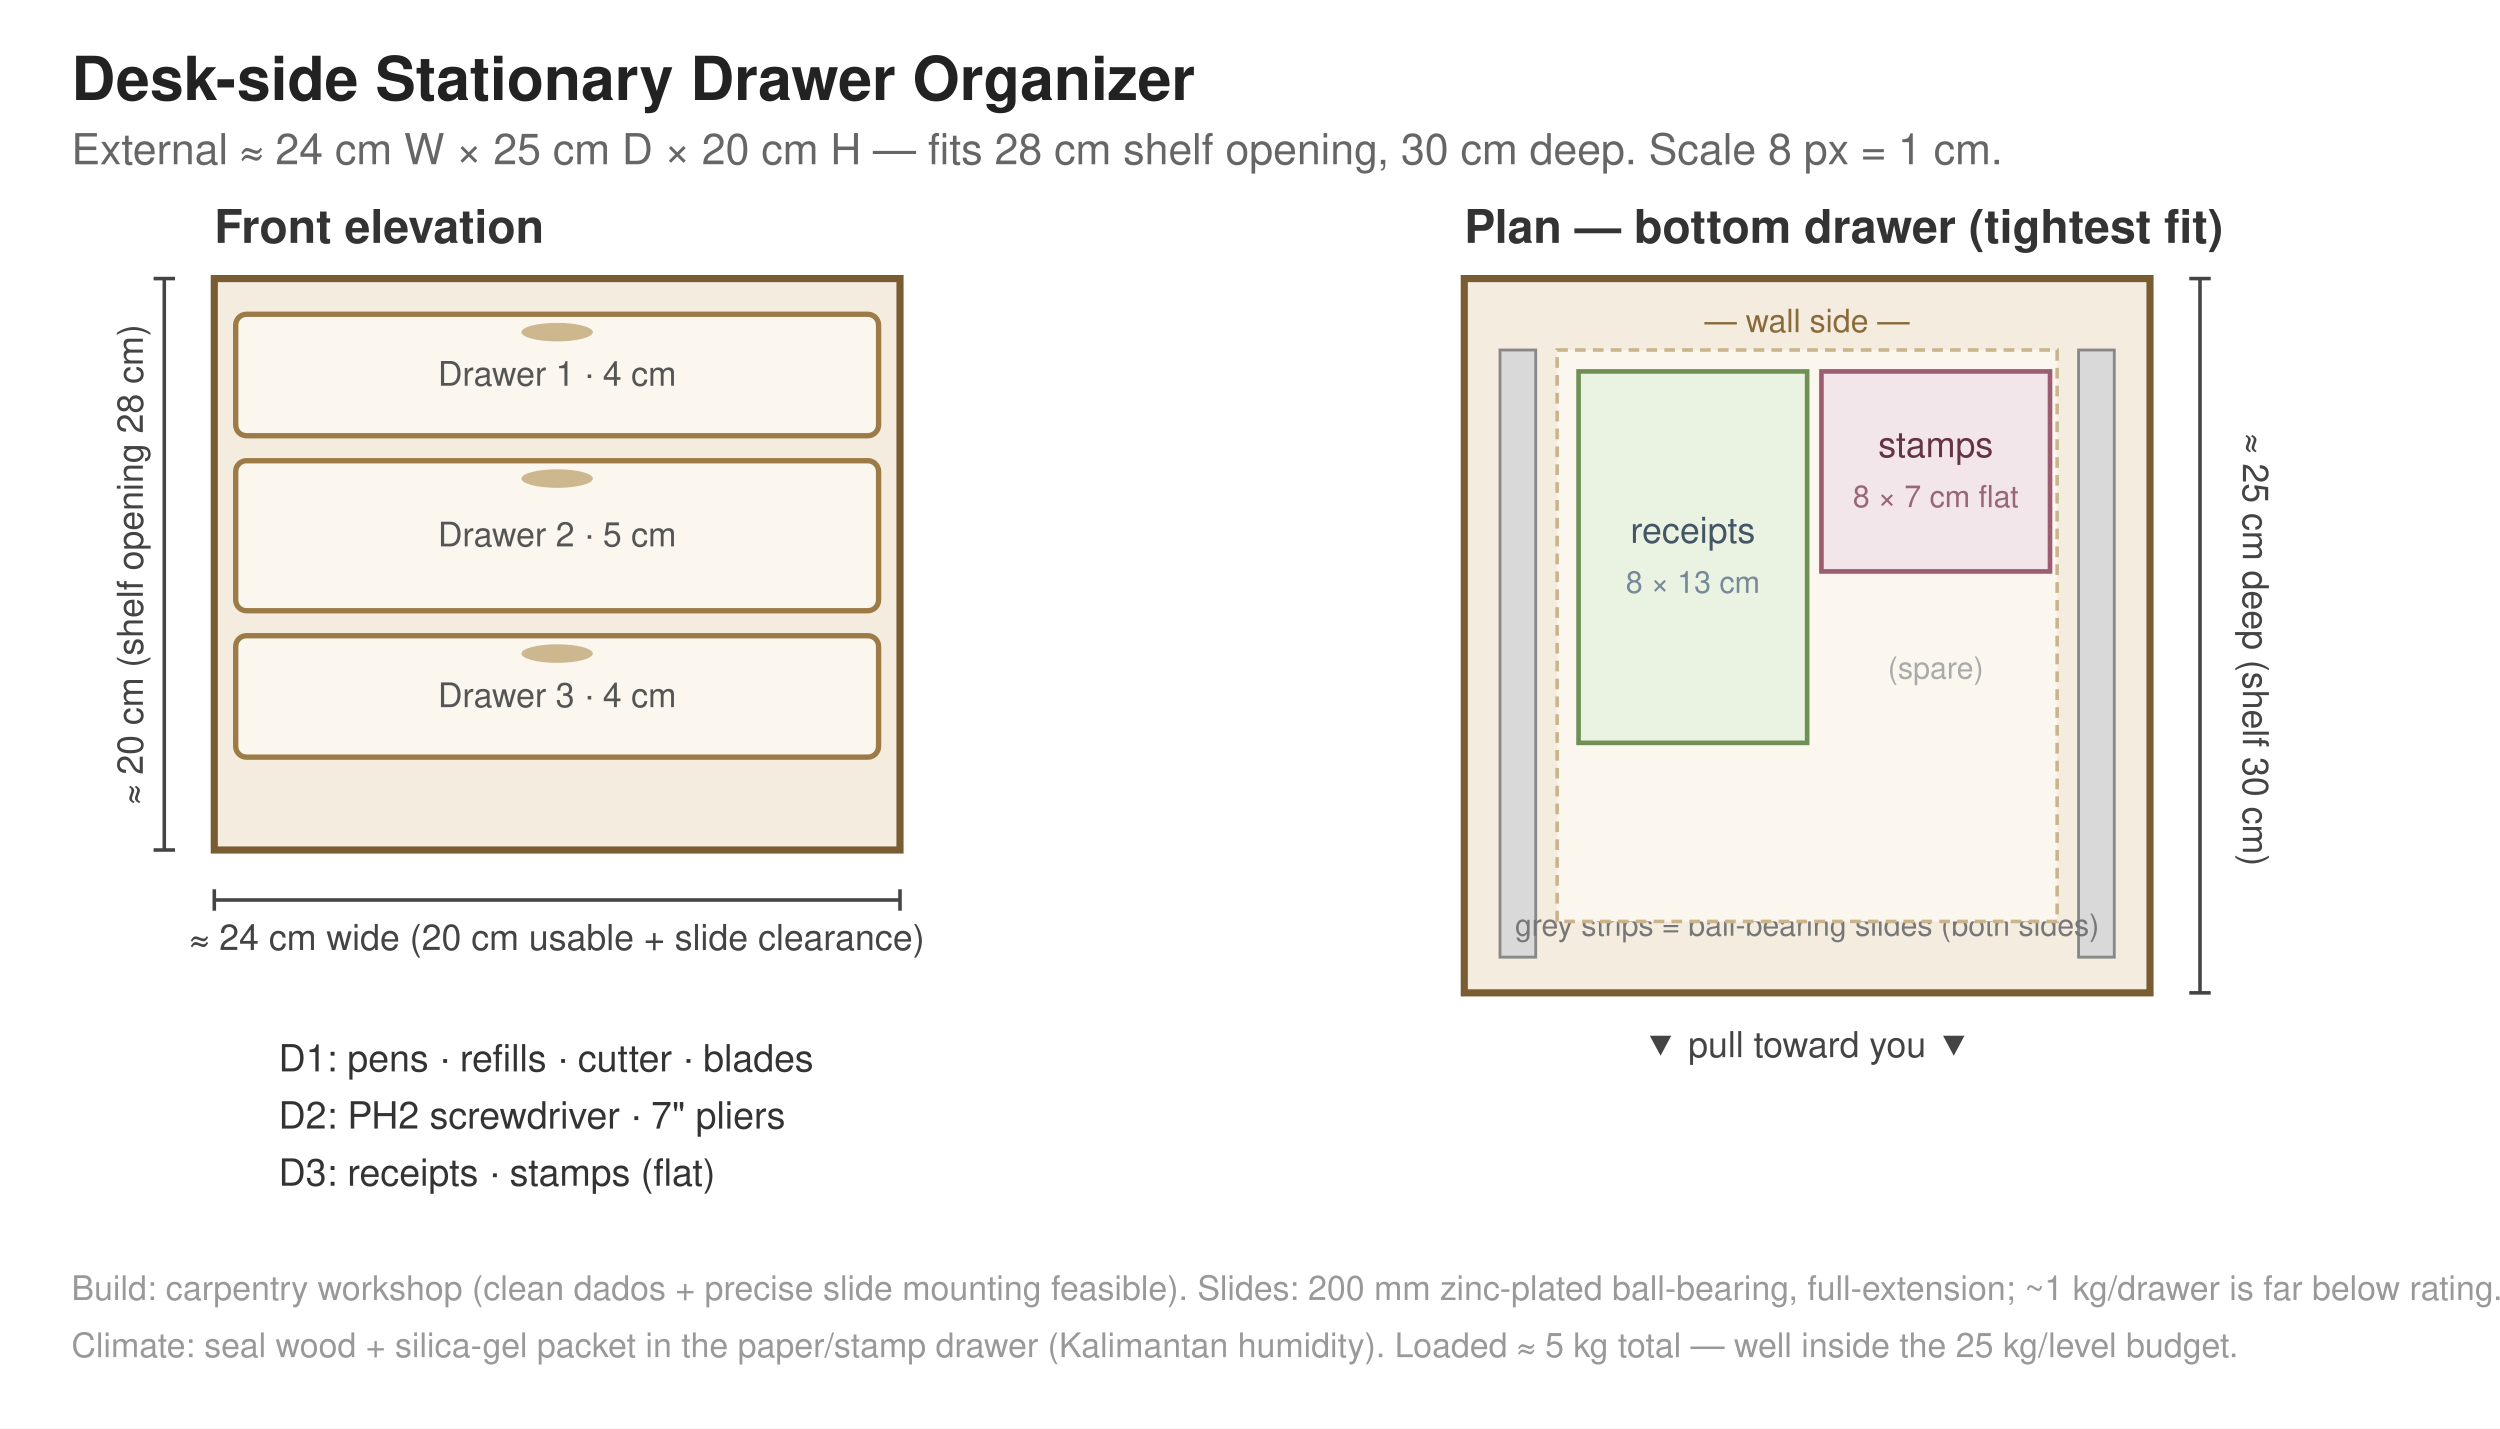
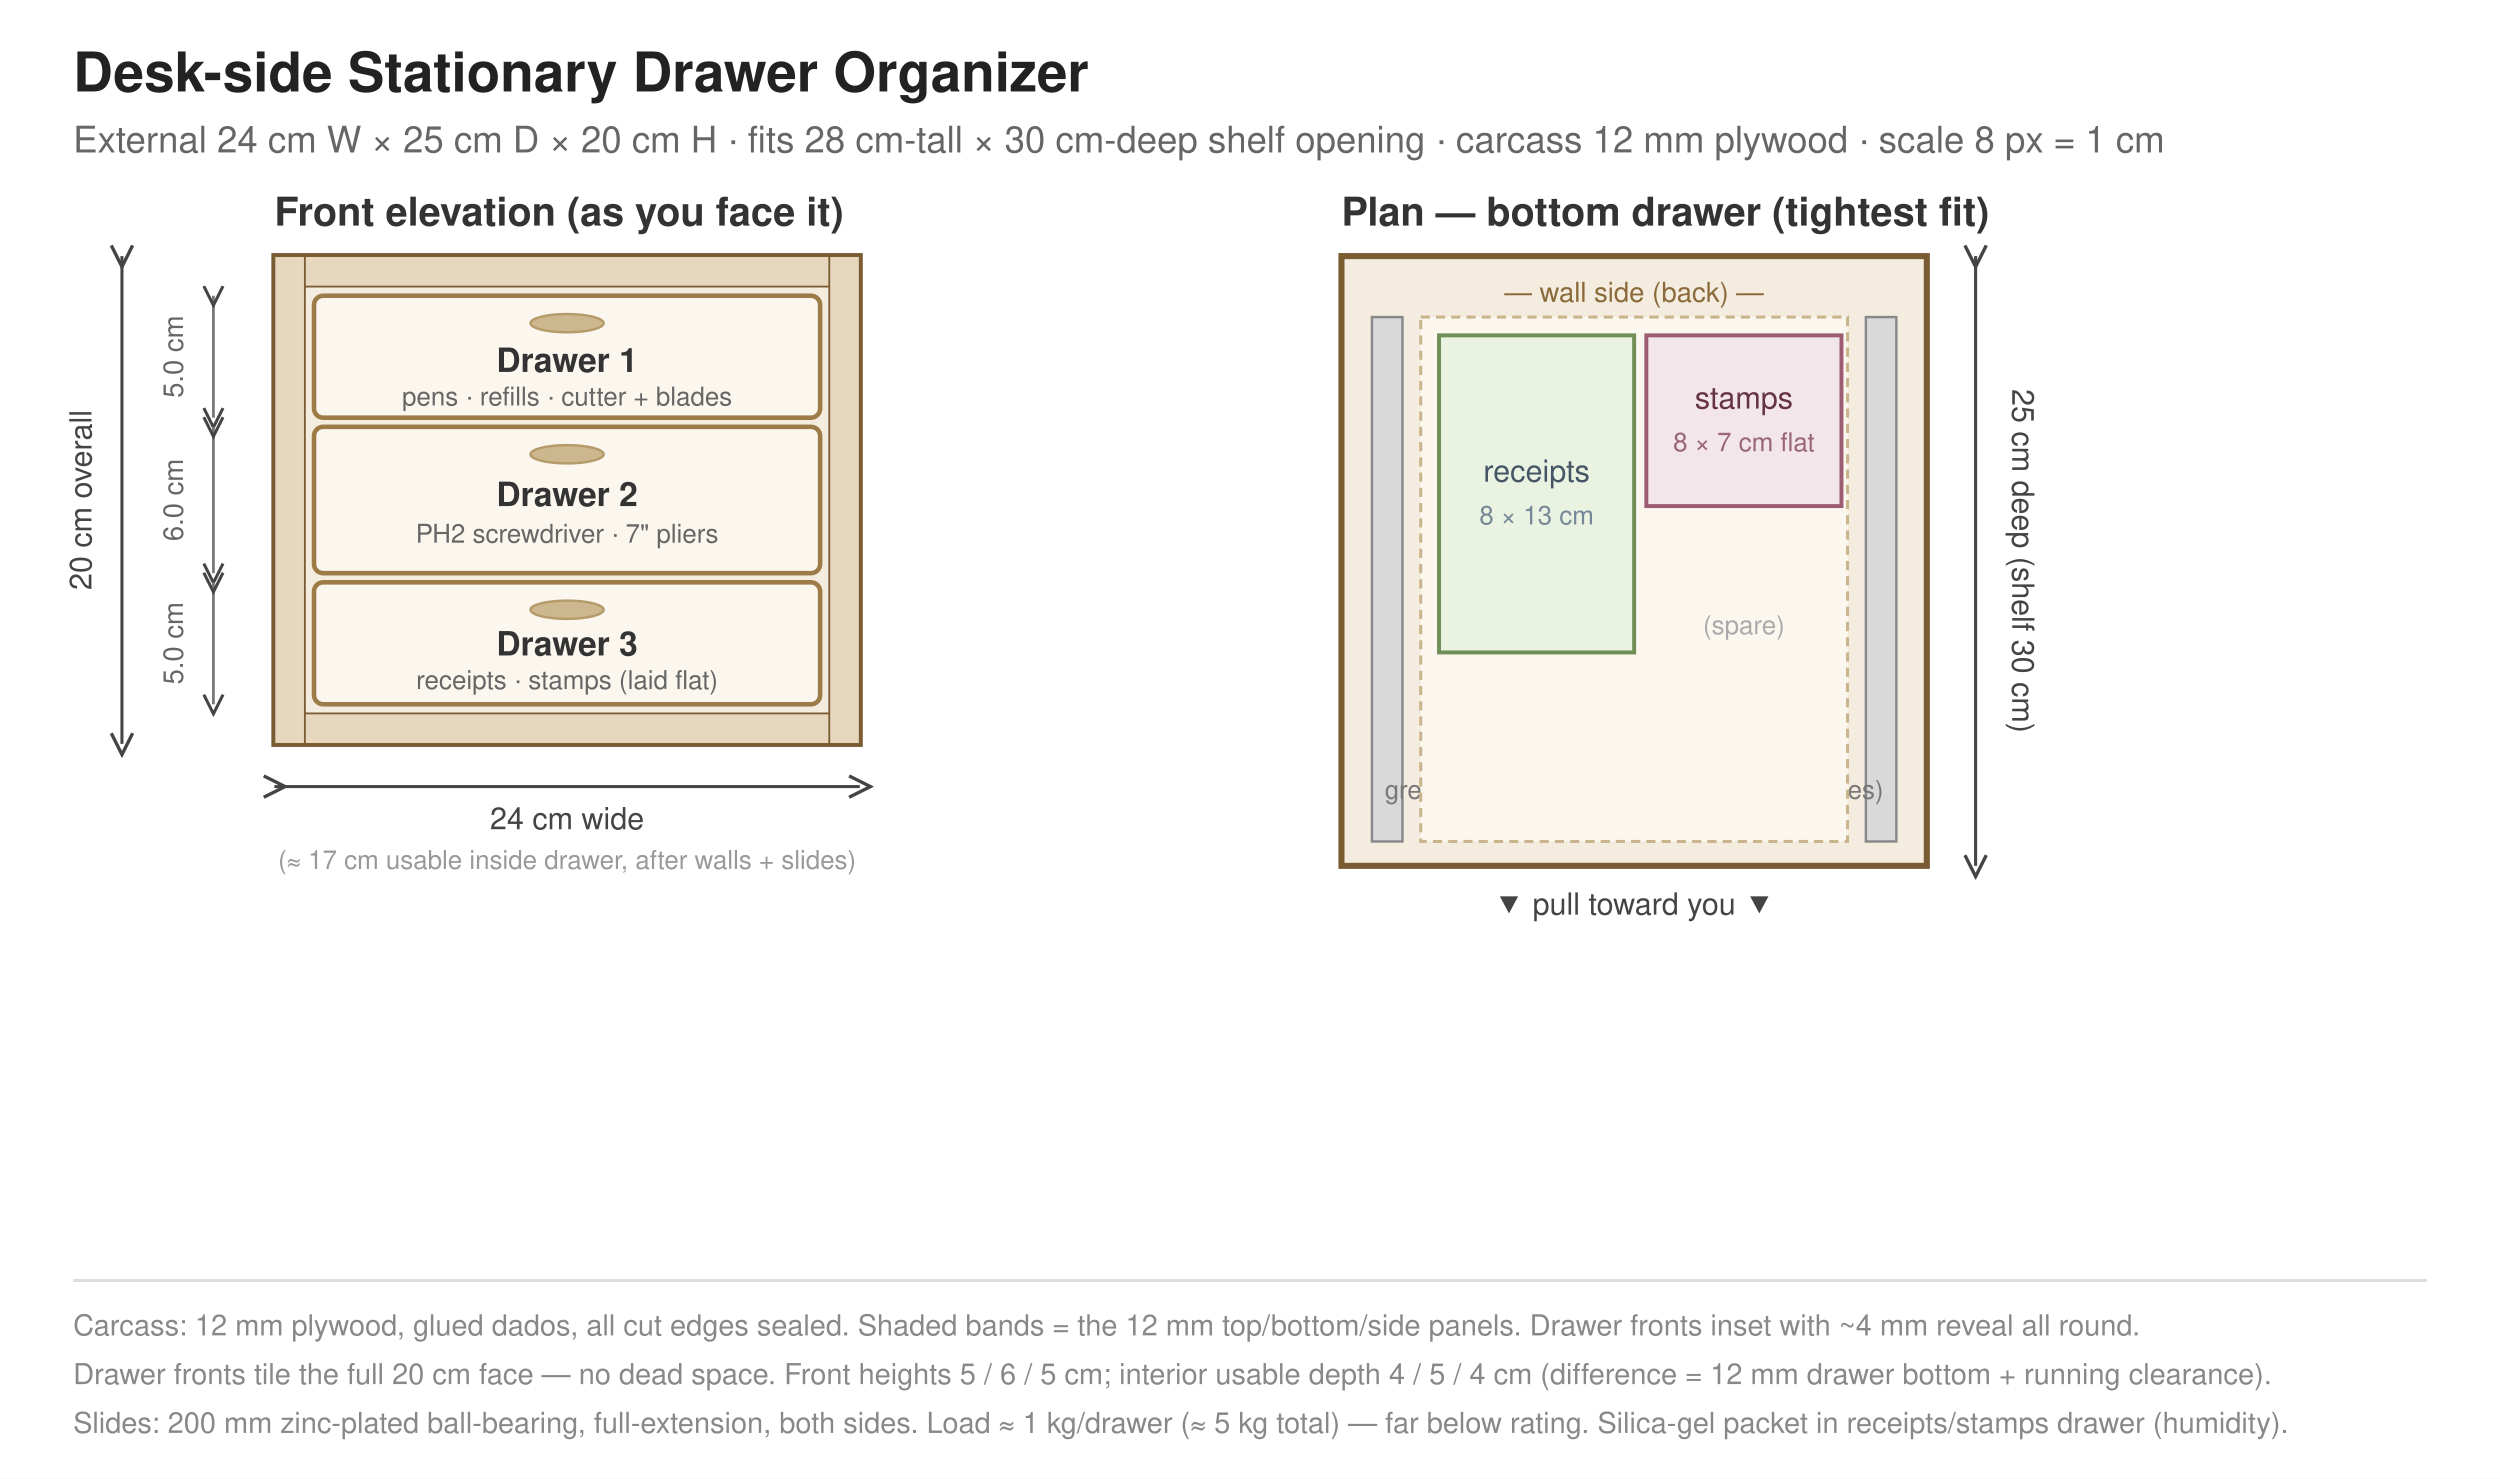
- <svg xmlns="http://www.w3.org/2000/svg" width="700" height="400" viewBox="0 0 700 400" font-family="Segoe UI, Helvetica, Arial, sans-serif">
-   <rect x="0" y="0" width="700" height="400" fill="#ffffff" />
-   <text x="20" y="28" font-size="17" font-weight="700" fill="#222">Desk-side Stationary Drawer Organizer</text>
-   <text x="20" y="46" font-size="12" fill="#666">External ≈ 24 cm W × 25 cm D × 20 cm H — fits 28 cm shelf opening, 30 cm deep. Scale 8 px = 1 cm.</text>
-   <text x="60" y="68" font-size="13" font-weight="700" fill="#333">Front elevation</text>
-   <rect x="60" y="78" width="192" height="160" fill="#f4ecdf" stroke="#7a5c33" stroke-width="2" />
-   <rect x="66" y="88" width="180" height="34" rx="3" fill="#fbf7ef" stroke="#9c7b46" stroke-width="1.5" />
-   <ellipse cx="156" cy="93" rx="10" ry="2.6" fill="#cdb78f" />
-   <text x="156" y="108" font-size="9.5" fill="#555" text-anchor="middle">Drawer 1 · 4 cm</text>
-   <rect x="66" y="129" width="180" height="42" rx="3" fill="#fbf7ef" stroke="#9c7b46" stroke-width="1.5" />
-   <ellipse cx="156" cy="134" rx="10" ry="2.6" fill="#cdb78f" />
-   <text x="156" y="153" font-size="9.5" fill="#555" text-anchor="middle">Drawer 2 · 5 cm</text>
-   <rect x="66" y="178" width="180" height="34" rx="3" fill="#fbf7ef" stroke="#9c7b46" stroke-width="1.5" />
-   <ellipse cx="156" cy="183" rx="10" ry="2.6" fill="#cdb78f" />
-   <text x="156" y="198" font-size="9.5" fill="#555" text-anchor="middle">Drawer 3 · 4 cm</text>
-   <line x1="46" y1="78" x2="46" y2="238" stroke="#444" stroke-width="1" />
-   <line x1="43" y1="78" x2="49" y2="78" stroke="#444" stroke-width="1" />
-   <line x1="43" y1="238" x2="49" y2="238" stroke="#444" stroke-width="1" />
-   <text x="40" y="158" font-size="10" fill="#444" text-anchor="middle" transform="rotate(-90 40 158)">≈ 20 cm  (shelf opening 28 cm)</text>
-   <line x1="60" y1="252" x2="252" y2="252" stroke="#444" stroke-width="1" />
-   <line x1="60" y1="249" x2="60" y2="255" stroke="#444" stroke-width="1" />
-   <line x1="252" y1="249" x2="252" y2="255" stroke="#444" stroke-width="1" />
-   <text x="156" y="266" font-size="10" fill="#444" text-anchor="middle">≈ 24 cm wide  (20 cm usable + slide clearance)</text>
-   <text x="78" y="300" font-size="10.5" fill="#333">D1: pens · refills · cutter · blades</text>
-   <text x="78" y="316" font-size="10.5" fill="#333">D2: PH2 screwdriver · 7" pliers</text>
-   <text x="78" y="332" font-size="10.5" fill="#333">D3: receipts · stamps (flat)</text>
-   <text x="410" y="68" font-size="13" font-weight="700" fill="#333">Plan — bottom drawer (tightest fit)</text>
-   <rect x="410" y="78" width="192" height="200" fill="#f4ecdf" stroke="#7a5c33" stroke-width="2" />
-   <text x="506" y="93" font-size="9" fill="#8a6a3a" text-anchor="middle">— wall side —</text>
-   <rect x="420" y="98" width="10" height="170" fill="#d9d9d9" stroke="#888" stroke-width="0.8" />
-   <rect x="582" y="98" width="10" height="170" fill="#d9d9d9" stroke="#888" stroke-width="0.8" />
-   <text x="506" y="262" font-size="8.5" fill="#777" text-anchor="middle">grey strips = ball-bearing slides (both sides)</text>
-   <rect x="436" y="98" width="140" height="160" fill="#fbf7ef" stroke="#c9b48c" stroke-width="1" stroke-dasharray="3 2" />
-   <rect x="442" y="104" width="64" height="104" fill="#eaf2e2" stroke="#6f8f57" stroke-width="1.3" />
-   <text x="474" y="152" font-size="10" fill="#456" text-anchor="middle">receipts</text>
-   <text x="474" y="166" font-size="8.5" fill="#789" text-anchor="middle">8 × 13 cm</text>
-   <rect x="510" y="104" width="64" height="56" fill="#f3e6ea" stroke="#9c5d72" stroke-width="1.3" />
-   <text x="542" y="128" font-size="10" fill="#634" text-anchor="middle">stamps</text>
-   <text x="542" y="142" font-size="8.5" fill="#967" text-anchor="middle">8 × 7 cm flat</text>
-   <text x="542" y="190" font-size="8.5" fill="#aaa" text-anchor="middle">(spare)</text>
-   <line x1="616" y1="78" x2="616" y2="278" stroke="#444" stroke-width="1" />
-   <line x1="613" y1="78" x2="619" y2="78" stroke="#444" stroke-width="1" />
-   <line x1="613" y1="278" x2="619" y2="278" stroke="#444" stroke-width="1" />
-   <text x="628" y="182" font-size="10" fill="#444" text-anchor="middle" transform="rotate(90 628 182)">≈ 25 cm deep  (shelf 30 cm)</text>
-   <text x="506" y="296" font-size="10" fill="#444" text-anchor="middle">▼ pull toward you ▼</text>
-   <text x="20" y="364" font-size="9.5" fill="#999">Build: carpentry workshop (clean dados + precise slide mounting feasible). Slides: 200 mm zinc-plated ball-bearing, full-extension; ~1 kg/drawer is far below rating.</text>
-   <text x="20" y="380" font-size="9.5" fill="#999">Climate: seal wood + silica-gel packet in the paper/stamp drawer (Kalimantan humidity). Loaded ≈ 5 kg total — well inside the 25 kg/level budget.</text>
+ <svg xmlns="http://www.w3.org/2000/svg" width="820" height="485" viewBox="0 0 820 485" font-family="Segoe UI, Helvetica, Arial, sans-serif">
+   <defs>
+     <marker id="arr" markerWidth="9" markerHeight="9" refX="4.5" refY="4.5" orient="auto">
+       <path d="M1,1 L8,4.5 L1,8" fill="none" stroke="#444" stroke-width="1.1" />
+     </marker>
+   </defs>
+   <rect x="0" y="0" width="820" height="485" fill="#ffffff" />
+   <text x="24" y="30" font-size="18" font-weight="700" fill="#222">Desk-side Stationary Drawer Organizer</text>
+   <text x="24" y="50" font-size="12" fill="#666">External 24 cm W × 25 cm D × 20 cm H · fits 28 cm-tall × 30 cm-deep shelf opening · carcass 12 mm plywood · scale 8 px = 1 cm</text>
+   <text x="90" y="74" font-size="13" font-weight="700" fill="#333">Front elevation (as you face it)</text>
+   <rect x="90" y="84" width="192" height="160" fill="#f4ecdf" stroke="#7a5c33" stroke-width="2" />
+   <rect x="90" y="84" width="192" height="10" fill="#e7d7bf" stroke="#7a5c33" stroke-width="0.6" />
+   <rect x="90" y="234" width="192" height="10" fill="#e7d7bf" stroke="#7a5c33" stroke-width="0.6" />
+   <rect x="90" y="84" width="10" height="160" fill="#e7d7bf" stroke="#7a5c33" stroke-width="0.6" />
+   <rect x="272" y="84" width="10" height="160" fill="#e7d7bf" stroke="#7a5c33" stroke-width="0.6" />
+   <rect x="103" y="97" width="166" height="40" rx="3" fill="#fbf7ef" stroke="#9c7b46" stroke-width="1.5" />
+   <ellipse cx="186" cy="106" rx="12" ry="3" fill="#cdb78f" stroke="#b59a6a" stroke-width="0.8" />
+   <text x="186" y="122" font-size="11" font-weight="600" fill="#333" text-anchor="middle">Drawer 1</text>
+   <text x="186" y="133" font-size="8.5" fill="#666" text-anchor="middle">pens · refills · cutter + blades</text>
+   <rect x="103" y="140" width="166" height="48" rx="3" fill="#fbf7ef" stroke="#9c7b46" stroke-width="1.5" />
+   <ellipse cx="186" cy="149" rx="12" ry="3" fill="#cdb78f" stroke="#b59a6a" stroke-width="0.8" />
+   <text x="186" y="166" font-size="11" font-weight="600" fill="#333" text-anchor="middle">Drawer 2</text>
+   <text x="186" y="178" font-size="8.5" fill="#666" text-anchor="middle">PH2 screwdriver · 7" pliers</text>
+   <rect x="103" y="191" width="166" height="40" rx="3" fill="#fbf7ef" stroke="#9c7b46" stroke-width="1.5" />
+   <ellipse cx="186" cy="200" rx="12" ry="3" fill="#cdb78f" stroke="#b59a6a" stroke-width="0.8" />
+   <text x="186" y="215" font-size="11" font-weight="600" fill="#333" text-anchor="middle">Drawer 3</text>
+   <text x="186" y="226" font-size="8.5" fill="#666" text-anchor="middle">receipts · stamps (laid flat)</text>
+   <line x1="40" y1="84" x2="40" y2="244" stroke="#444" stroke-width="1" marker-start="url(#arr)" marker-end="url(#arr)" />
+   <text x="30" y="164" font-size="10" fill="#444" text-anchor="middle" transform="rotate(-90 30 164)">20 cm overall</text>
+   <line x1="70" y1="97" x2="70" y2="137" stroke="#777" stroke-width="0.9" marker-start="url(#arr)" marker-end="url(#arr)" />
+   <text x="60" y="117" font-size="9" fill="#666" text-anchor="middle" transform="rotate(-90 60 117)">5.0 cm</text>
+   <line x1="70" y1="140" x2="70" y2="188" stroke="#777" stroke-width="0.9" marker-start="url(#arr)" marker-end="url(#arr)" />
+   <text x="60" y="164" font-size="9" fill="#666" text-anchor="middle" transform="rotate(-90 60 164)">6.0 cm</text>
+   <line x1="70" y1="191" x2="70" y2="231" stroke="#777" stroke-width="0.9" marker-start="url(#arr)" marker-end="url(#arr)" />
+   <text x="60" y="211" font-size="9" fill="#666" text-anchor="middle" transform="rotate(-90 60 211)">5.0 cm</text>
+   <line x1="90" y1="258" x2="282" y2="258" stroke="#444" stroke-width="1" marker-start="url(#arr)" marker-end="url(#arr)" />
+   <text x="186" y="272" font-size="10" fill="#444" text-anchor="middle">24 cm wide</text>
+   <text x="186" y="285" font-size="8.5" fill="#999" text-anchor="middle">(≈ 17 cm usable inside drawer, after walls + slides)</text>
+   <text x="440" y="74" font-size="13" font-weight="700" fill="#333">Plan — bottom drawer (tightest fit)</text>
+   <rect x="440" y="84" width="192" height="200" fill="#f4ecdf" stroke="#7a5c33" stroke-width="2" />
+   <text x="536" y="99" font-size="9" fill="#8a6a3a" text-anchor="middle">— wall side (back) —</text>
+   <rect x="450" y="104" width="10" height="172" fill="#d9d9d9" stroke="#888" stroke-width="0.8" />
+   <rect x="612" y="104" width="10" height="172" fill="#d9d9d9" stroke="#888" stroke-width="0.8" />
+   <text x="536" y="262" font-size="8.5" fill="#777" text-anchor="middle">grey strips = ball-bearing slides (both sides)</text>
+   <rect x="466" y="104" width="140" height="172" fill="#fbf7ef" stroke="#c9b48c" stroke-width="1" stroke-dasharray="3 2" />
+   <rect x="472" y="110" width="64" height="104" fill="#eaf2e2" stroke="#6f8f57" stroke-width="1.3" />
+   <text x="504" y="158" font-size="10" fill="#445566" text-anchor="middle">receipts</text>
+   <text x="504" y="172" font-size="8.5" fill="#778899" text-anchor="middle">8 × 13 cm</text>
+   <rect x="540" y="110" width="64" height="56" fill="#f3e6ea" stroke="#9c5d72" stroke-width="1.3" />
+   <text x="572" y="134" font-size="10" fill="#663344" text-anchor="middle">stamps</text>
+   <text x="572" y="148" font-size="8.5" fill="#996677" text-anchor="middle">8 × 7 cm flat</text>
+   <text x="572" y="208" font-size="8.5" fill="#aaa" text-anchor="middle">(spare)</text>
+   <line x1="648" y1="84" x2="648" y2="284" stroke="#444" stroke-width="1" marker-start="url(#arr)" marker-end="url(#arr)" />
+   <text x="660" y="184" font-size="10" fill="#444" text-anchor="middle" transform="rotate(90 660 184)">25 cm deep  (shelf 30 cm)</text>
+   <text x="536" y="300" font-size="10" fill="#444" text-anchor="middle">▼ pull toward you ▼</text>
+   <line x1="24" y1="420" x2="796" y2="420" stroke="#ddd" stroke-width="1" />
+   <text x="24" y="438" font-size="9.5" fill="#888">Carcass: 12 mm plywood, glued dados, all cut edges sealed. Shaded bands = the 12 mm top/bottom/side panels. Drawer fronts inset with ~4 mm reveal all round.</text>
+   <text x="24" y="454" font-size="9.5" fill="#888">Drawer fronts tile the full 20 cm face — no dead space. Front heights 5 / 6 / 5 cm; interior usable depth 4 / 5 / 4 cm (difference = 12 mm drawer bottom + running clearance).</text>
+   <text x="24" y="470" font-size="9.5" fill="#888">Slides: 200 mm zinc-plated ball-bearing, full-extension, both sides. Load ≈ 1 kg/drawer (≈ 5 kg total) — far below rating. Silica-gel packet in receipts/stamps drawer (humidity).</text>
</svg>
